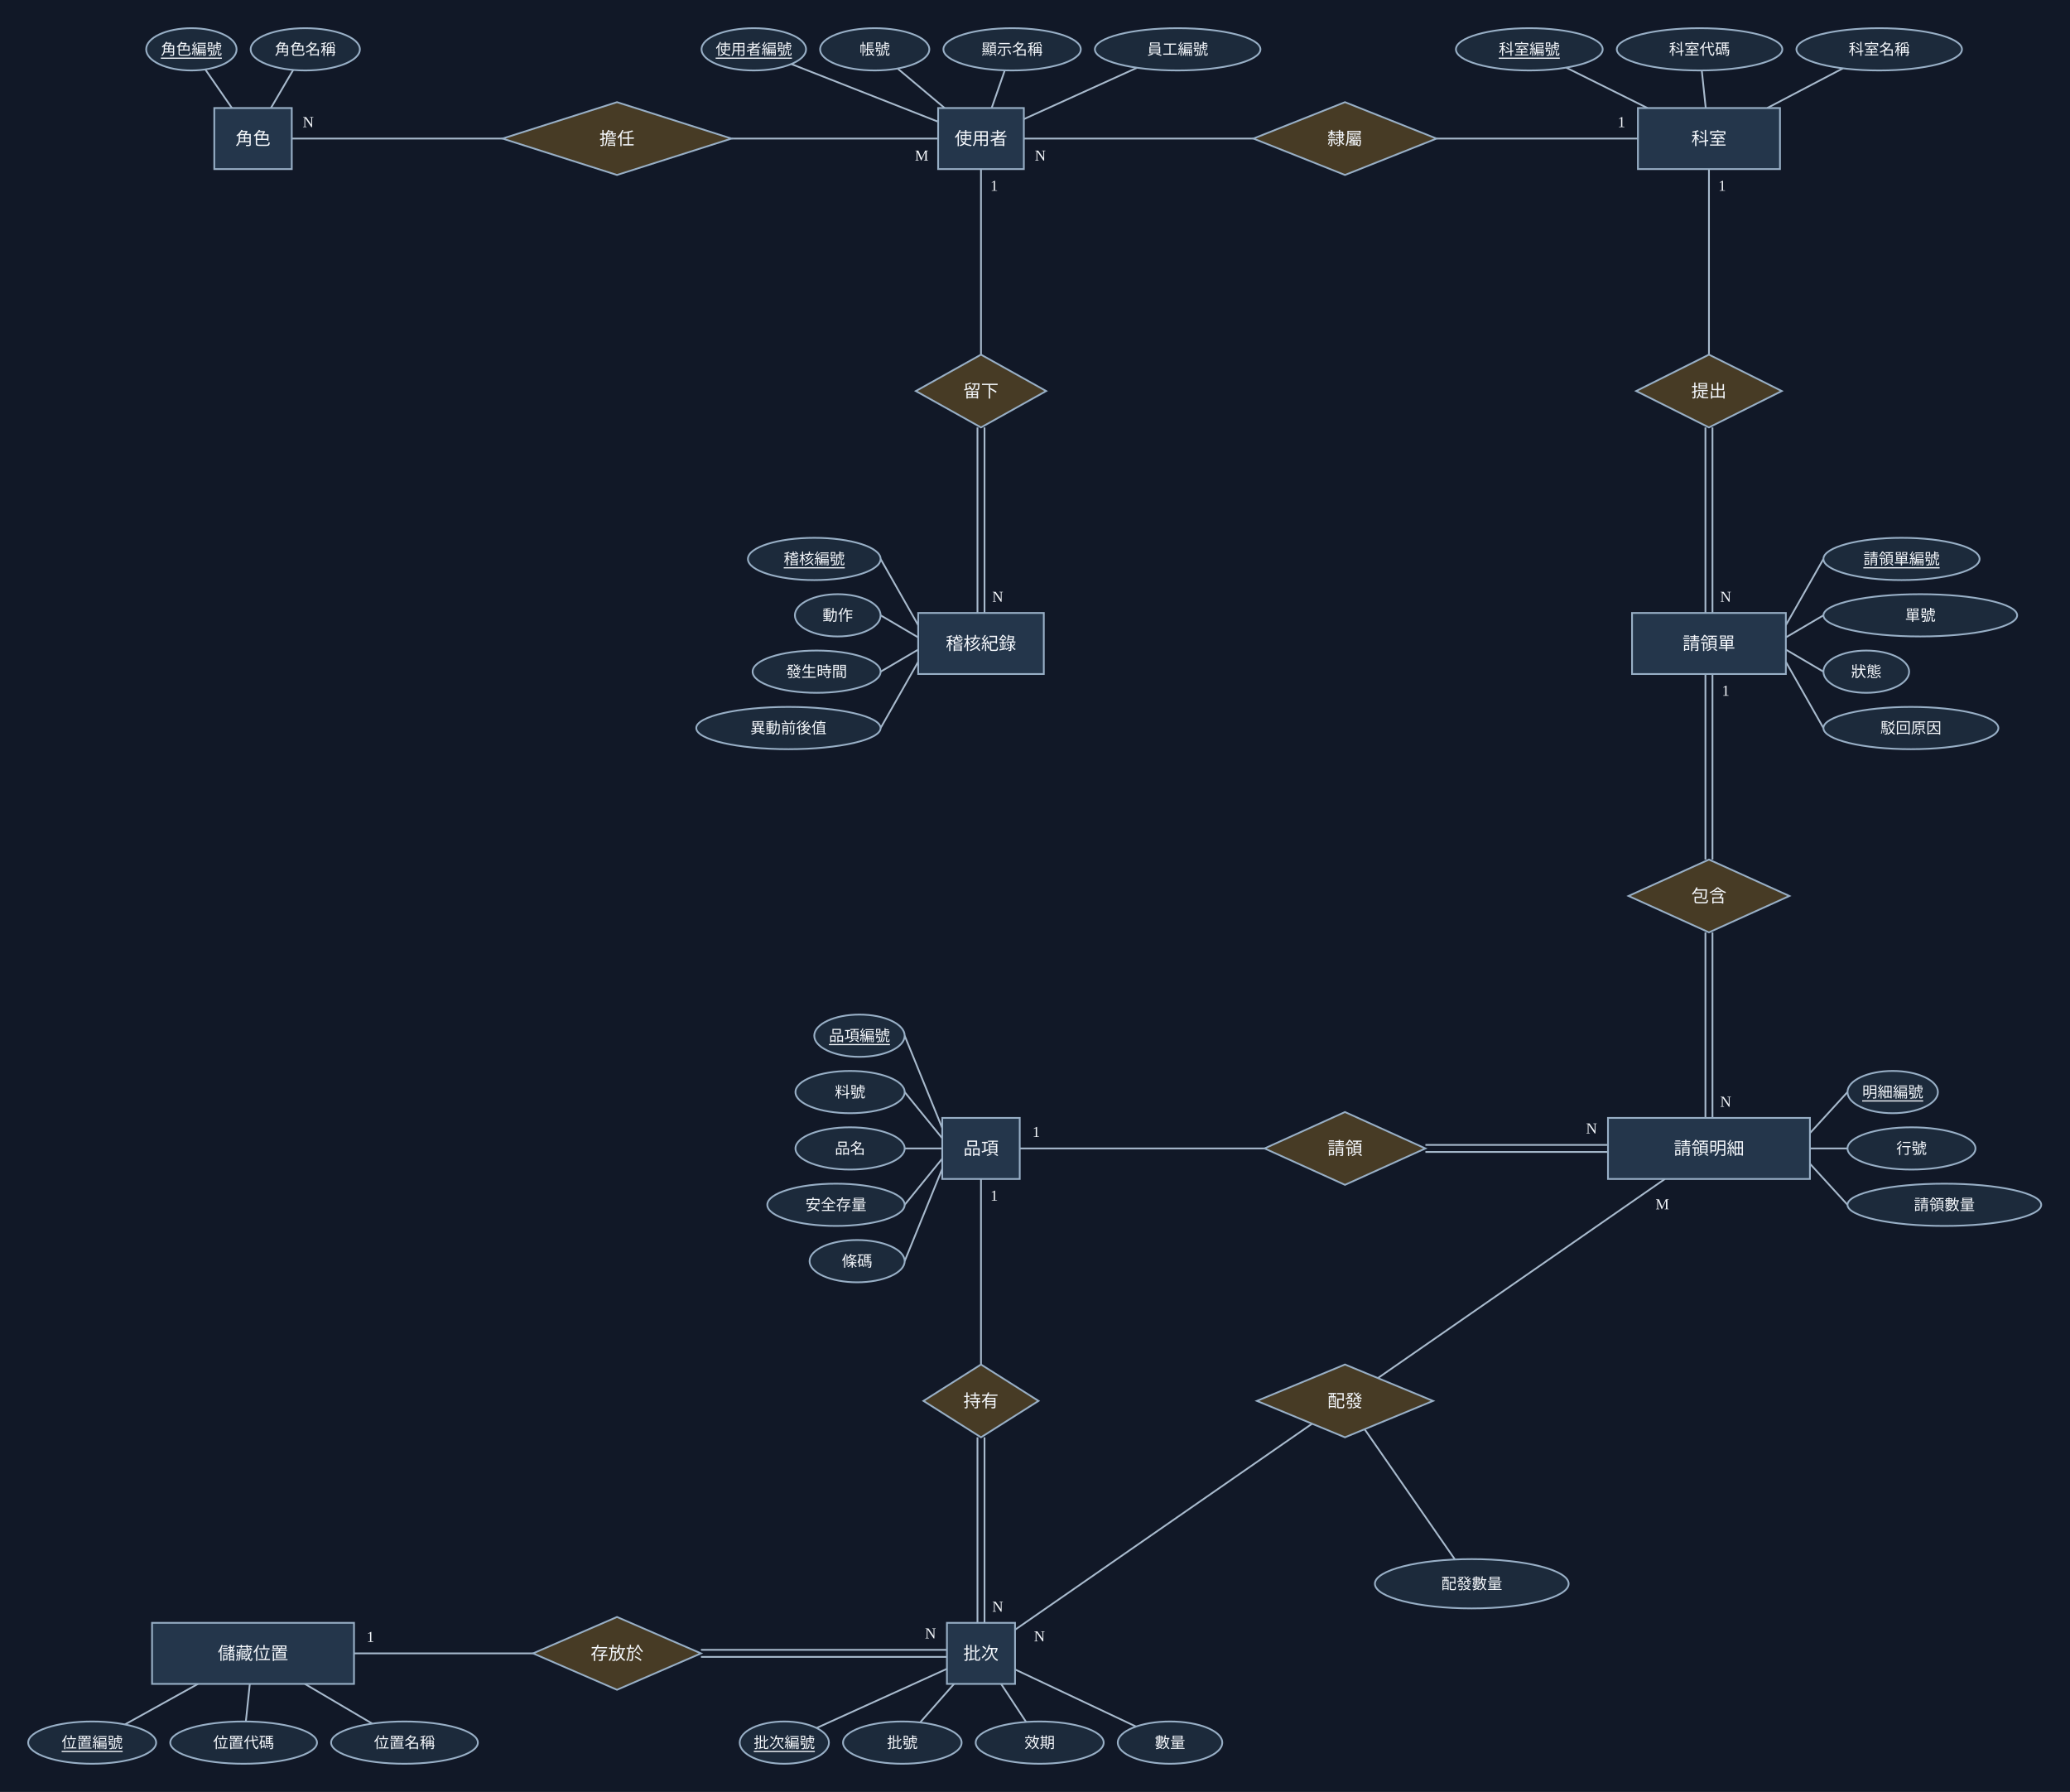
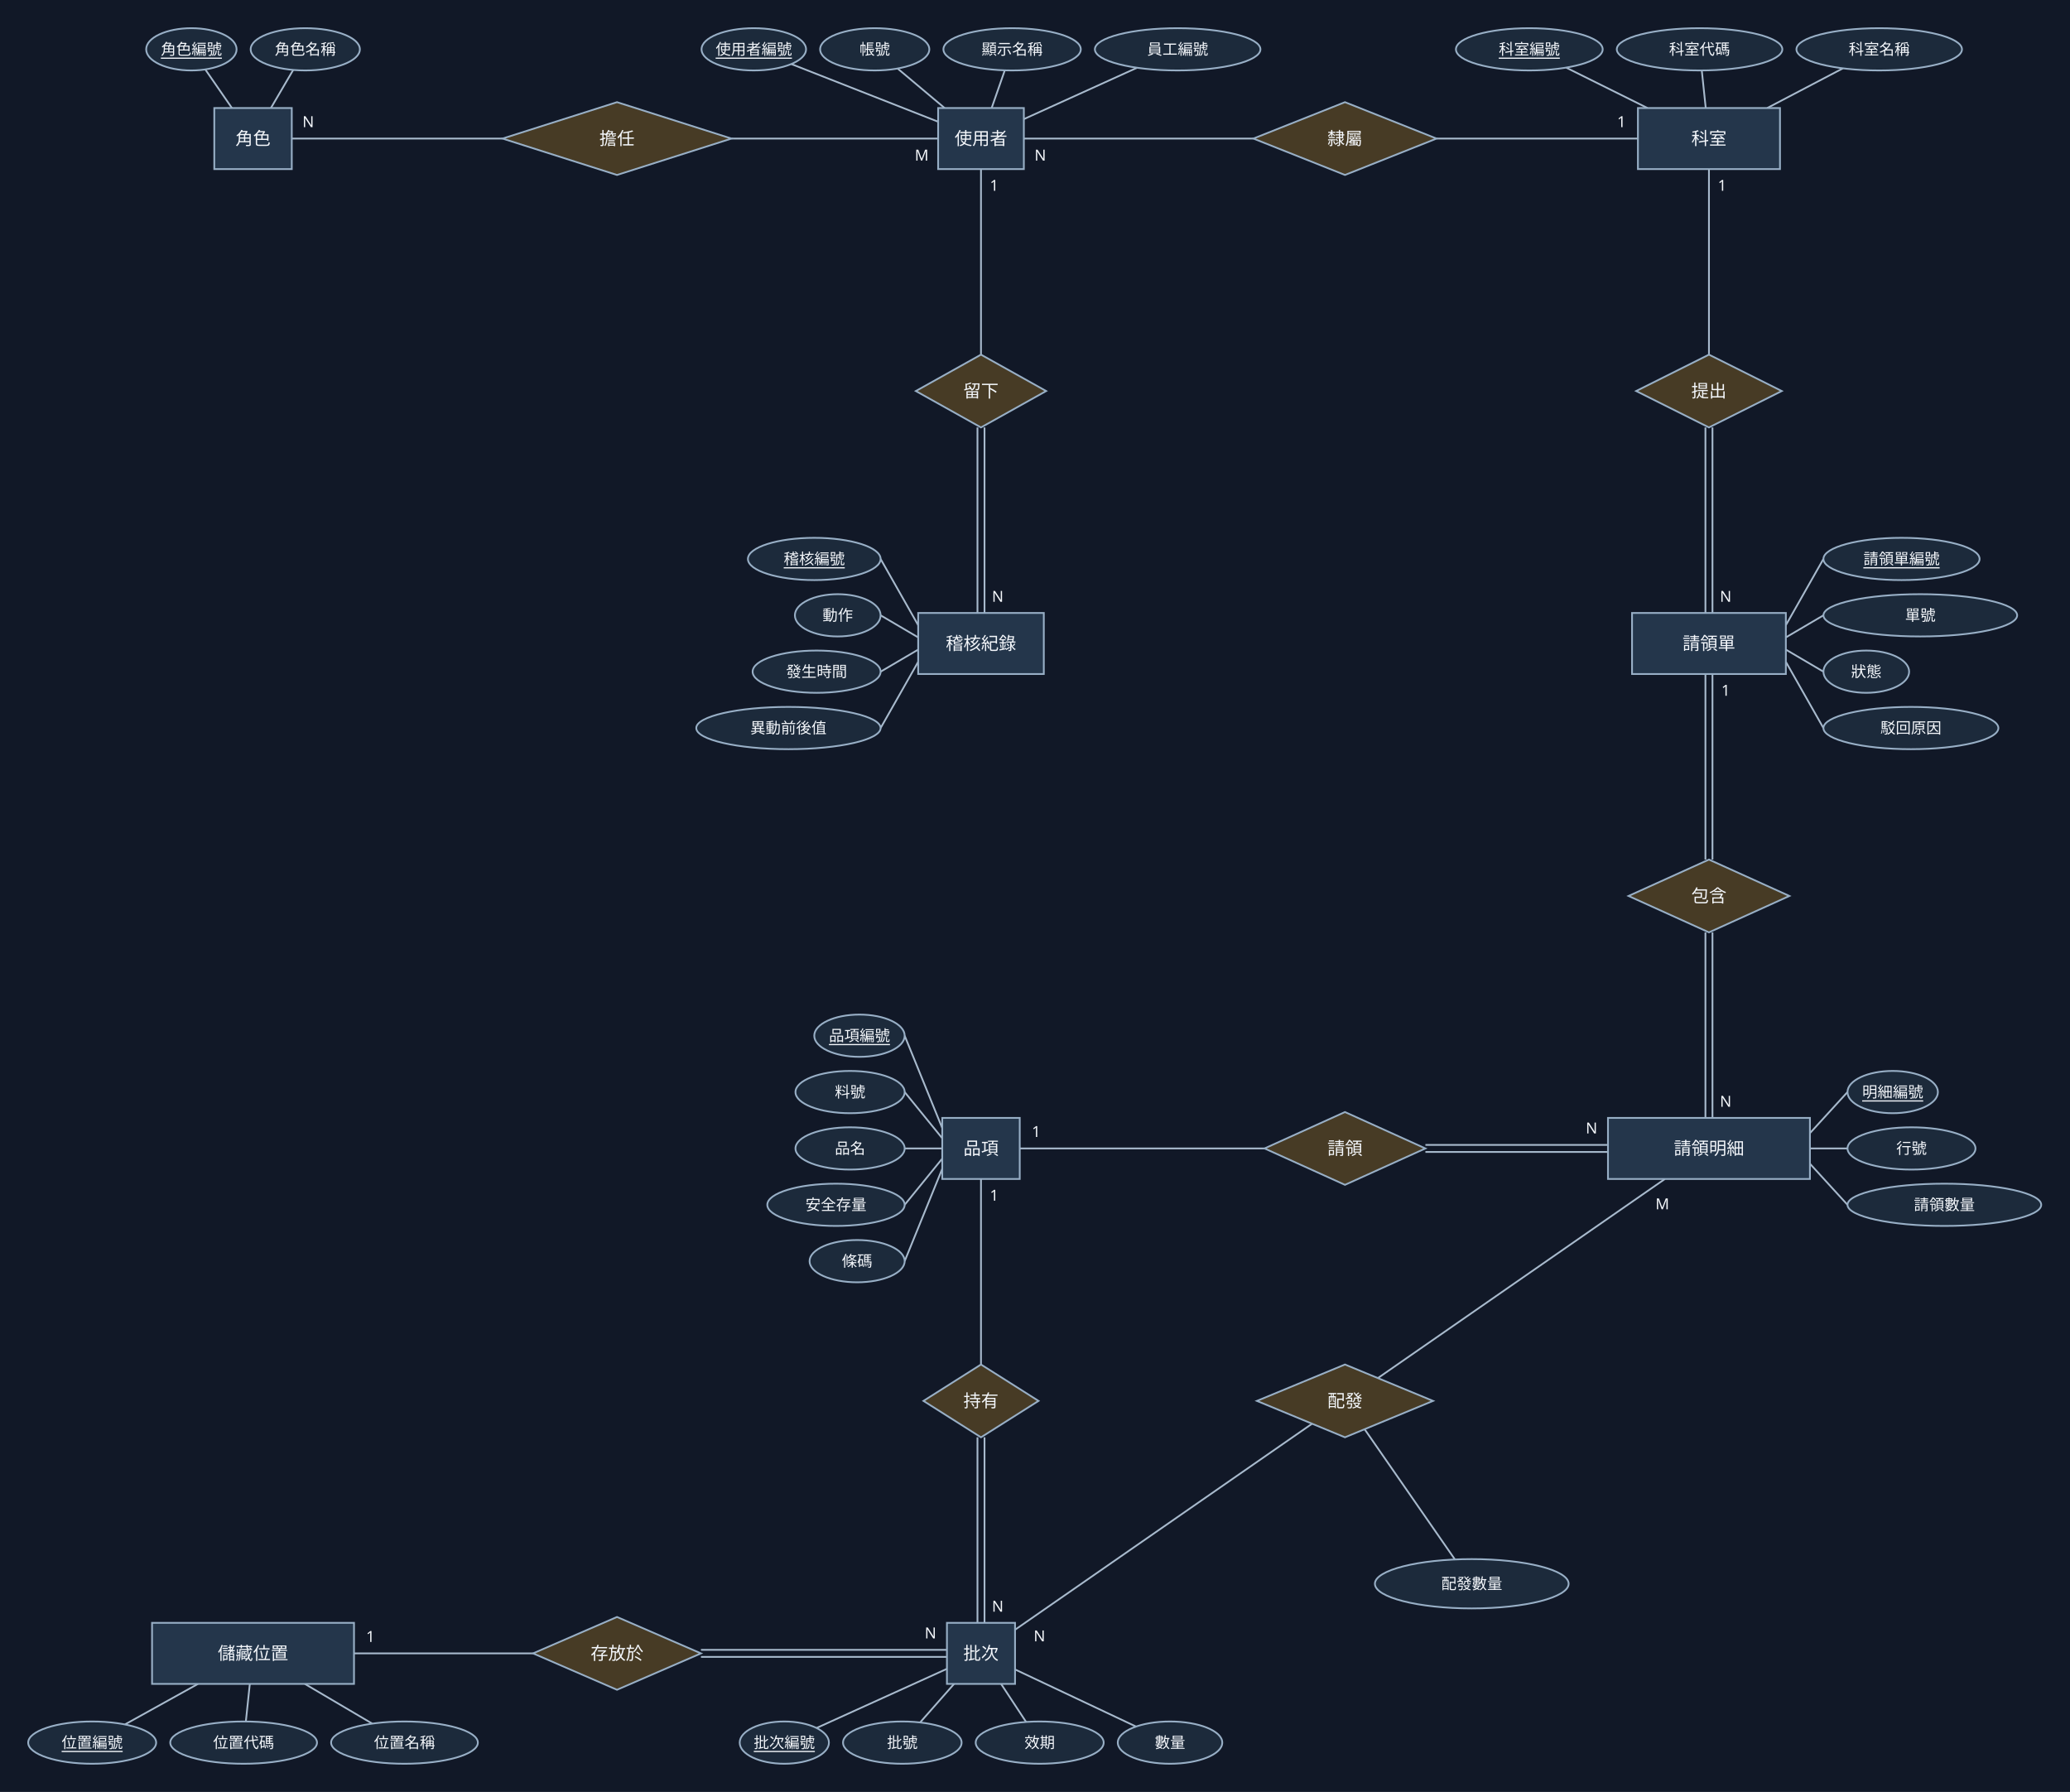
- <svg xmlns="http://www.w3.org/2000/svg" width="1763" height="1526" viewBox="0 0 1763 1526" role="img" aria-labelledby="title description">
+ <svg xmlns="http://www.w3.org/2000/svg" width="1763" height="1526" viewBox="0 0 1763 1526" role="img" aria-labelledby="title description" font-family="&quot;Microsoft JhengHei&quot;, &quot;Noto Sans TC&quot;, &quot;PingFang TC&quot;, sans-serif">
  <rect x="0" y="0" width="1763" height="1526" fill="#111827" />
  <line data-attribute-line="entity:DEPARTMENT:attribute:DEPARTMENT:DEPARTMENT_ID" x1="1403.158" y1="92" x2="1333.849" y2="57.572" stroke="#a8bacd" stroke-width="1.5" />
  <line data-attribute-line="entity:DEPARTMENT:attribute:DEPARTMENT:DEPARTMENT_CODE" x1="1452.763" y1="92" x2="1449.394" y2="59.994" stroke="#a8bacd" stroke-width="1.5" />
  <line data-attribute-line="entity:DEPARTMENT:attribute:DEPARTMENT:DEPARTMENT_NAME" x1="1505.105" y1="92" x2="1569.626" y2="58.182" stroke="#a8bacd" stroke-width="1.5" />
  <line data-attribute-line="entity:REQUISITION:attribute:REQUISITION:REQUISITION_ID" x1="1521" y1="532.4" x2="1553" y2="476" stroke="#a8bacd" stroke-width="1.5" />
  <line data-attribute-line="entity:REQUISITION:attribute:REQUISITION:REQUISITION_NO" x1="1521" y1="542.8" x2="1553" y2="524" stroke="#a8bacd" stroke-width="1.5" />
  <line data-attribute-line="entity:REQUISITION:attribute:REQUISITION:STATUS" x1="1521" y1="553.2" x2="1553" y2="572" stroke="#a8bacd" stroke-width="1.5" />
  <line data-attribute-line="entity:REQUISITION:attribute:REQUISITION:REJECTION_REASON" x1="1521" y1="563.6" x2="1553" y2="620" stroke="#a8bacd" stroke-width="1.5" />
  <line data-attribute-line="entity:ITEM:attribute:ITEM:ITEM_ID" x1="802.5" y1="960.667" x2="770.5" y2="882" stroke="#a8bacd" stroke-width="1.5" />
  <line data-attribute-line="entity:ITEM:attribute:ITEM:ITEM_CODE" x1="802.5" y1="969.333" x2="770.5" y2="930" stroke="#a8bacd" stroke-width="1.5" />
  <line data-attribute-line="entity:ITEM:attribute:ITEM:ITEM_NAME" x1="802.5" y1="978" x2="770.5" y2="978" stroke="#a8bacd" stroke-width="1.5" />
  <line data-attribute-line="entity:ITEM:attribute:ITEM:SAFETY_STOCK" x1="802.5" y1="986.667" x2="770.5" y2="1026" stroke="#a8bacd" stroke-width="1.5" />
  <line data-attribute-line="entity:ITEM:attribute:ITEM:BARCODE" x1="802.5" y1="995.333" x2="770.5" y2="1074" stroke="#a8bacd" stroke-width="1.5" />
  <line data-attribute-line="entity:REQUISITION_LINE:attribute:REQUISITION_LINE:REQUISITION_LINE_ID" x1="1541.5" y1="965" x2="1573.5" y2="930" stroke="#a8bacd" stroke-width="1.5" />
  <line data-attribute-line="entity:REQUISITION_LINE:attribute:REQUISITION_LINE:LINE_NO" x1="1541.5" y1="978" x2="1573.5" y2="978" stroke="#a8bacd" stroke-width="1.5" />
  <line data-attribute-line="entity:REQUISITION_LINE:attribute:REQUISITION_LINE:REQUESTED_QUANTITY" x1="1541.5" y1="991" x2="1573.5" y2="1026" stroke="#a8bacd" stroke-width="1.5" />
  <line data-attribute-line="entity:STOCK_LOT:attribute:STOCK_LOT:STOCK_LOT_ID" x1="806.5" y1="1421.158" x2="695.442" y2="1471.549" stroke="#a8bacd" stroke-width="1.5" />
  <line data-attribute-line="entity:STOCK_LOT:attribute:STOCK_LOT:LOT_NUMBER" x1="812.579" y1="1434" x2="783.639" y2="1466.828" stroke="#a8bacd" stroke-width="1.5" />
  <line data-attribute-line="entity:STOCK_LOT:attribute:STOCK_LOT:EXPIRY_DATE" x1="852.605" y1="1434" x2="873.928" y2="1466.41" stroke="#a8bacd" stroke-width="1.5" />
  <line data-attribute-line="entity:STOCK_LOT:attribute:STOCK_LOT:LOT_QUANTITY" x1="864.5" y1="1421.689" x2="967.545" y2="1470.332" stroke="#a8bacd" stroke-width="1.5" />
  <line data-attribute-line="entity:STORAGE_LOCATION:attribute:STORAGE_LOCATION:LOCATION_ID" x1="168.632" y1="1434" x2="106.38" y2="1468.534" stroke="#a8bacd" stroke-width="1.5" />
  <line data-attribute-line="entity:STORAGE_LOCATION:attribute:STORAGE_LOCATION:LOCATION_CODE" x1="212.763" y1="1434" x2="209.394" y2="1466.008" stroke="#a8bacd" stroke-width="1.5" />
  <line data-attribute-line="entity:STORAGE_LOCATION:attribute:STORAGE_LOCATION:LOCATION_NAME" x1="259.632" y1="1434" x2="317.051" y2="1467.829" stroke="#a8bacd" stroke-width="1.5" />
  <line data-attribute-line="entity:USER:attribute:USER:USER_ID" x1="799" y1="103.664" x2="673.926" y2="54.539" stroke="#a8bacd" stroke-width="1.5" />
  <line data-attribute-line="entity:USER:attribute:USER:USER_NAME" x1="804.539" y1="92" x2="764.466" y2="58.347" stroke="#a8bacd" stroke-width="1.5" />
  <line data-attribute-line="entity:USER:attribute:USER:DISPLAY_NAME" x1="844.566" y1="92" x2="855.759" y2="59.897" stroke="#a8bacd" stroke-width="1.5" />
  <line data-attribute-line="entity:USER:attribute:USER:EMPLOYEE_NO" x1="872" y1="101.439" x2="968.427" y2="57.687" stroke="#a8bacd" stroke-width="1.5" />
  <line data-attribute-line="entity:ROLE:attribute:ROLE:ROLE_ID" x1="197.539" y1="92" x2="174.832" y2="59.129" stroke="#a8bacd" stroke-width="1.5" />
  <line data-attribute-line="entity:ROLE:attribute:ROLE:ROLE_NAME" x1="230.724" y1="92" x2="249.721" y2="59.555" stroke="#a8bacd" stroke-width="1.5" />
  <line data-attribute-line="entity:AUDIT_LOG:attribute:AUDIT_LOG:AUDIT_LOG_ID" x1="782" y1="532.4" x2="750" y2="476" stroke="#a8bacd" stroke-width="1.5" />
  <line data-attribute-line="entity:AUDIT_LOG:attribute:AUDIT_LOG:ACTION" x1="782" y1="542.8" x2="750" y2="524" stroke="#a8bacd" stroke-width="1.5" />
  <line data-attribute-line="entity:AUDIT_LOG:attribute:AUDIT_LOG:OCCURRED_AT" x1="782" y1="553.2" x2="750" y2="572" stroke="#a8bacd" stroke-width="1.5" />
  <line data-attribute-line="entity:AUDIT_LOG:attribute:AUDIT_LOG:VALUES" x1="782" y1="563.6" x2="750" y2="620" stroke="#a8bacd" stroke-width="1.5" />
  <line data-attribute-line="relationship:ALLOCATES:attribute:ALLOCATES:ALLOCATED_QUANTITY" x1="1162.21" y1="1217.093" x2="1239.153" y2="1328.035" stroke="#a8bacd" stroke-width="1.5" />
  <line data-connection="SUBMITS:DEPARTMENT" x1="1455.5" y1="144" x2="1455.5" y2="302" stroke="#a8bacd" stroke-width="1.5" />
  <line data-connection="SUBMITS:REQUISITION" x1="1452.5" y1="522" x2="1452.5" y2="364" stroke="#a8bacd" stroke-width="1.5" />
  <line data-connection="SUBMITS:REQUISITION" x1="1458.5" y1="522" x2="1458.5" y2="364" stroke="#a8bacd" stroke-width="1.5" />
  <line data-connection="CONTAINS:REQUISITION" x1="1458.5" y1="574" x2="1458.5" y2="732" stroke="#a8bacd" stroke-width="1.5" />
  <line data-connection="CONTAINS:REQUISITION" x1="1452.5" y1="574" x2="1452.5" y2="732" stroke="#a8bacd" stroke-width="1.5" />
  <line data-connection="CONTAINS:REQUISITION_LINE" x1="1452.5" y1="952" x2="1452.5" y2="794" stroke="#a8bacd" stroke-width="1.5" />
  <line data-connection="CONTAINS:REQUISITION_LINE" x1="1458.5" y1="952" x2="1458.5" y2="794" stroke="#a8bacd" stroke-width="1.5" />
  <line data-connection="REQUESTS:REQUISITION_LINE" x1="1369.5" y1="981" x2="1214" y2="981" stroke="#a8bacd" stroke-width="1.5" />
  <line data-connection="REQUESTS:REQUISITION_LINE" x1="1369.5" y1="975" x2="1214" y2="975" stroke="#a8bacd" stroke-width="1.5" />
  <line data-connection="REQUESTS:ITEM" x1="868.5" y1="978" x2="1077" y2="978" stroke="#a8bacd" stroke-width="1.5" />
  <line data-connection="HOLDS:ITEM" x1="835.5" y1="1004" x2="835.5" y2="1162" stroke="#a8bacd" stroke-width="1.5" />
  <line data-connection="HOLDS:STOCK_LOT" x1="832.5" y1="1382" x2="832.5" y2="1224" stroke="#a8bacd" stroke-width="1.5" />
  <line data-connection="HOLDS:STOCK_LOT" x1="838.5" y1="1382" x2="838.5" y2="1224" stroke="#a8bacd" stroke-width="1.5" />
  <line data-connection="ALLOCATES:REQUISITION_LINE" x1="1418.01" y1="1004" x2="1173.51" y2="1173.58" stroke="#a8bacd" stroke-width="1.5" />
  <line data-connection="ALLOCATES:STOCK_LOT" x1="864.5" y1="1387.89" x2="1117.49" y2="1212.42" stroke="#a8bacd" stroke-width="1.5" />
  <line data-connection="STORED_AT:STOCK_LOT" x1="806.5" y1="1411" x2="597" y2="1411" stroke="#a8bacd" stroke-width="1.5" />
  <line data-connection="STORED_AT:STOCK_LOT" x1="806.5" y1="1405" x2="597" y2="1405" stroke="#a8bacd" stroke-width="1.5" />
  <line data-connection="STORED_AT:STORAGE_LOCATION" x1="301.5" y1="1408" x2="454" y2="1408" stroke="#a8bacd" stroke-width="1.5" />
  <line data-connection="BELONGS:DEPARTMENT" x1="1395" y1="118" x2="1223.5" y2="118" stroke="#a8bacd" stroke-width="1.5" />
  <line data-connection="BELONGS:USER" x1="872" y1="118" x2="1067.5" y2="118" stroke="#a8bacd" stroke-width="1.5" />
  <line data-connection="ASSIGNS:USER" x1="799" y1="118" x2="623" y2="118" stroke="#a8bacd" stroke-width="1.5" />
  <line data-connection="ASSIGNS:ROLE" x1="248.5" y1="118" x2="428" y2="118" stroke="#a8bacd" stroke-width="1.5" />
  <line data-connection="LEAVES:USER" x1="835.5" y1="144" x2="835.5" y2="302" stroke="#a8bacd" stroke-width="1.5" />
  <line data-connection="LEAVES:AUDIT_LOG" x1="832.5" y1="522" x2="832.5" y2="364" stroke="#a8bacd" stroke-width="1.5" />
  <line data-connection="LEAVES:AUDIT_LOG" x1="838.5" y1="522" x2="838.5" y2="364" stroke="#a8bacd" stroke-width="1.5" />
  <rect data-cardinality-label="label:SUBMITS:DEPARTMENT" x="1460.25" y="148.5" width="13" height="19" fill="#111827" />
  <text x="1466.75" y="162.5" text-anchor="middle" font-size="13" fill="#f4f7fb">1</text>
  <rect data-cardinality-label="label:SUBMITS:REQUISITION" x="1463.25" y="498.5" width="13" height="19" fill="#111827" />
  <text x="1469.75" y="512.5" text-anchor="middle" font-size="13" fill="#f4f7fb">N</text>
  <rect data-cardinality-label="label:CONTAINS:REQUISITION" x="1463.25" y="578.5" width="13" height="19" fill="#111827" />
  <text x="1469.75" y="592.5" text-anchor="middle" font-size="13" fill="#f4f7fb">1</text>
  <rect data-cardinality-label="label:CONTAINS:REQUISITION_LINE" x="1463.25" y="928.5" width="13" height="19" fill="#111827" />
  <text x="1469.75" y="942.5" text-anchor="middle" font-size="13" fill="#f4f7fb">N</text>
  <rect data-cardinality-label="label:REQUESTS:REQUISITION_LINE" x="1349" y="951.25" width="13" height="19" fill="#111827" />
  <text x="1355.5" y="965.25" text-anchor="middle" font-size="13" fill="#f4f7fb">N</text>
  <rect data-cardinality-label="label:REQUESTS:ITEM" x="876" y="954.25" width="13" height="19" fill="#111827" />
  <text x="882.5" y="968.25" text-anchor="middle" font-size="13" fill="#f4f7fb">1</text>
  <rect data-cardinality-label="label:HOLDS:ITEM" x="840.25" y="1008.5" width="13" height="19" fill="#111827" />
  <text x="846.75" y="1022.5" text-anchor="middle" font-size="13" fill="#f4f7fb">1</text>
  <rect data-cardinality-label="label:HOLDS:STOCK_LOT" x="843.25" y="1358.5" width="13" height="19" fill="#111827" />
  <text x="849.75" y="1372.5" text-anchor="middle" font-size="13" fill="#f4f7fb">N</text>
  <rect data-cardinality-label="label:ALLOCATES:REQUISITION_LINE" x="1409.275" y="1015.84" width="13" height="19" fill="#111827" />
  <text x="1415.775" y="1029.84" text-anchor="middle" font-size="13" fill="#f4f7fb">M</text>
  <rect data-cardinality-label="label:ALLOCATES:STOCK_LOT" x="878.771" y="1383.77" width="13" height="19" fill="#111827" />
  <text x="885.271" y="1397.77" text-anchor="middle" font-size="13" fill="#f4f7fb">N</text>
  <rect data-cardinality-label="label:STORED_AT:STOCK_LOT" x="786" y="1381.25" width="13" height="19" fill="#111827" />
  <text x="792.5" y="1395.25" text-anchor="middle" font-size="13" fill="#f4f7fb">N</text>
  <rect data-cardinality-label="label:STORED_AT:STORAGE_LOCATION" x="309" y="1384.25" width="13" height="19" fill="#111827" />
  <text x="315.5" y="1398.25" text-anchor="middle" font-size="13" fill="#f4f7fb">1</text>
  <rect data-cardinality-label="label:BELONGS:DEPARTMENT" x="1374.5" y="94.25" width="13" height="19" fill="#111827" />
  <text x="1381" y="108.25" text-anchor="middle" font-size="13" fill="#f4f7fb">1</text>
  <rect data-cardinality-label="label:BELONGS:USER" x="879.5" y="122.75" width="13" height="19" fill="#111827" />
  <text x="886" y="136.75" text-anchor="middle" font-size="13" fill="#f4f7fb">N</text>
  <rect data-cardinality-label="label:ASSIGNS:USER" x="778.5" y="122.75" width="13" height="19" fill="#111827" />
  <text x="785" y="136.75" text-anchor="middle" font-size="13" fill="#f4f7fb">M</text>
  <rect data-cardinality-label="label:ASSIGNS:ROLE" x="256" y="94.25" width="13" height="19" fill="#111827" />
  <text x="262.5" y="108.25" text-anchor="middle" font-size="13" fill="#f4f7fb">N</text>
  <rect data-cardinality-label="label:LEAVES:USER" x="840.25" y="148.5" width="13" height="19" fill="#111827" />
  <text x="846.75" y="162.5" text-anchor="middle" font-size="13" fill="#f4f7fb">1</text>
  <rect data-cardinality-label="label:LEAVES:AUDIT_LOG" x="843.25" y="498.5" width="13" height="19" fill="#111827" />
  <text x="849.75" y="512.5" text-anchor="middle" font-size="13" fill="#f4f7fb">N</text>
  <rect data-element="entity:DEPARTMENT" x="1395" y="92" width="121" height="52" fill="#24364b" stroke="#98afc6" stroke-width="1.5" />
  <text x="1455.5" y="123.25" text-anchor="middle" font-size="15" fill="#f4f7fb">科室</text>
  <ellipse data-element="attribute:DEPARTMENT:DEPARTMENT_ID" cx="1302.5" cy="42" rx="62.5" ry="18" fill="#1c2a3b" stroke="#98afc6" stroke-width="1.5" />
  <text x="1302.5" y="46.55" text-anchor="middle" font-size="13" fill="#f4f7fb">科室編號</text>
  <line data-primary-key="attribute:DEPARTMENT:DEPARTMENT_ID" x1="1276.5" y1="49.55" x2="1328.5" y2="49.55" stroke="#f4f7fb" stroke-width="1" />
  <ellipse data-element="attribute:DEPARTMENT:DEPARTMENT_CODE" cx="1447.5" cy="42" rx="70.5" ry="18" fill="#1c2a3b" stroke="#98afc6" stroke-width="1.5" />
  <text x="1447.5" y="46.55" text-anchor="middle" font-size="13" fill="#f4f7fb">科室代碼</text>
  <ellipse data-element="attribute:DEPARTMENT:DEPARTMENT_NAME" cx="1600.5" cy="42" rx="70.5" ry="18" fill="#1c2a3b" stroke="#98afc6" stroke-width="1.5" />
  <text x="1600.5" y="46.55" text-anchor="middle" font-size="13" fill="#f4f7fb">科室名稱</text>
  <rect data-element="entity:REQUISITION" x="1390" y="522" width="131" height="52" fill="#24364b" stroke="#98afc6" stroke-width="1.5" />
  <text x="1455.5" y="553.25" text-anchor="middle" font-size="15" fill="#f4f7fb">請領單</text>
  <ellipse data-element="attribute:REQUISITION:REQUISITION_ID" cx="1619.5" cy="476" rx="66.5" ry="18" fill="#1c2a3b" stroke="#98afc6" stroke-width="1.5" />
  <text x="1619.5" y="480.55" text-anchor="middle" font-size="13" fill="#f4f7fb">請領單編號</text>
  <line data-primary-key="attribute:REQUISITION:REQUISITION_ID" x1="1587" y1="483.55" x2="1652" y2="483.55" stroke="#f4f7fb" stroke-width="1" />
  <ellipse data-element="attribute:REQUISITION:REQUISITION_NO" cx="1635.5" cy="524" rx="82.5" ry="18" fill="#1c2a3b" stroke="#98afc6" stroke-width="1.5" />
  <text x="1635.5" y="528.55" text-anchor="middle" font-size="13" fill="#f4f7fb">單號</text>
  <ellipse data-element="attribute:REQUISITION:STATUS" cx="1589.5" cy="572" rx="36.5" ry="18" fill="#1c2a3b" stroke="#98afc6" stroke-width="1.5" />
  <text x="1589.5" y="576.55" text-anchor="middle" font-size="13" fill="#f4f7fb">狀態</text>
  <ellipse data-element="attribute:REQUISITION:REJECTION_REASON" cx="1627.5" cy="620" rx="74.5" ry="18" fill="#1c2a3b" stroke="#98afc6" stroke-width="1.5" />
  <text x="1627.5" y="624.55" text-anchor="middle" font-size="13" fill="#f4f7fb">駁回原因</text>
  <rect data-element="entity:ITEM" x="802.5" y="952" width="66" height="52" fill="#24364b" stroke="#98afc6" stroke-width="1.5" />
  <text x="835.5" y="983.25" text-anchor="middle" font-size="15" fill="#f4f7fb">品項</text>
  <ellipse data-element="attribute:ITEM:ITEM_ID" cx="732" cy="882" rx="38.5" ry="18" fill="#1c2a3b" stroke="#98afc6" stroke-width="1.5" />
  <text x="732" y="886.55" text-anchor="middle" font-size="13" fill="#f4f7fb">品項編號</text>
  <line data-primary-key="attribute:ITEM:ITEM_ID" x1="706" y1="889.55" x2="758" y2="889.55" stroke="#f4f7fb" stroke-width="1" />
  <ellipse data-element="attribute:ITEM:ITEM_CODE" cx="724" cy="930" rx="46.5" ry="18" fill="#1c2a3b" stroke="#98afc6" stroke-width="1.5" />
  <text x="724" y="934.55" text-anchor="middle" font-size="13" fill="#f4f7fb">料號</text>
  <ellipse data-element="attribute:ITEM:ITEM_NAME" cx="724" cy="978" rx="46.5" ry="18" fill="#1c2a3b" stroke="#98afc6" stroke-width="1.5" />
  <text x="724" y="982.55" text-anchor="middle" font-size="13" fill="#f4f7fb">品名</text>
  <ellipse data-element="attribute:ITEM:SAFETY_STOCK" cx="712" cy="1026" rx="58.5" ry="18" fill="#1c2a3b" stroke="#98afc6" stroke-width="1.5" />
  <text x="712" y="1030.55" text-anchor="middle" font-size="13" fill="#f4f7fb">安全存量</text>
  <ellipse data-element="attribute:ITEM:BARCODE" cx="730" cy="1074" rx="40.5" ry="18" fill="#1c2a3b" stroke="#98afc6" stroke-width="1.5" />
  <text x="730" y="1078.55" text-anchor="middle" font-size="13" fill="#f4f7fb">條碼</text>
  <rect data-element="entity:REQUISITION_LINE" x="1369.5" y="952" width="172" height="52" fill="#24364b" stroke="#98afc6" stroke-width="1.5" />
  <text x="1455.5" y="983.25" text-anchor="middle" font-size="15" fill="#f4f7fb">請領明細</text>
  <ellipse data-element="attribute:REQUISITION_LINE:REQUISITION_LINE_ID" cx="1612" cy="930" rx="38.5" ry="18" fill="#1c2a3b" stroke="#98afc6" stroke-width="1.5" />
  <text x="1612" y="934.55" text-anchor="middle" font-size="13" fill="#f4f7fb">明細編號</text>
  <line data-primary-key="attribute:REQUISITION_LINE:REQUISITION_LINE_ID" x1="1586" y1="937.55" x2="1638" y2="937.55" stroke="#f4f7fb" stroke-width="1" />
  <ellipse data-element="attribute:REQUISITION_LINE:LINE_NO" cx="1628" cy="978" rx="54.5" ry="18" fill="#1c2a3b" stroke="#98afc6" stroke-width="1.5" />
  <text x="1628" y="982.55" text-anchor="middle" font-size="13" fill="#f4f7fb">行號</text>
  <ellipse data-element="attribute:REQUISITION_LINE:REQUESTED_QUANTITY" cx="1656" cy="1026" rx="82.5" ry="18" fill="#1c2a3b" stroke="#98afc6" stroke-width="1.5" />
  <text x="1656" y="1030.55" text-anchor="middle" font-size="13" fill="#f4f7fb">請領數量</text>
  <rect data-element="entity:STOCK_LOT" x="806.5" y="1382" width="58" height="52" fill="#24364b" stroke="#98afc6" stroke-width="1.5" />
  <text x="835.5" y="1413.25" text-anchor="middle" font-size="15" fill="#f4f7fb">批次</text>
  <ellipse data-element="attribute:STOCK_LOT:STOCK_LOT_ID" cx="668" cy="1484" rx="38" ry="18" fill="#1c2a3b" stroke="#98afc6" stroke-width="1.5" />
  <text x="668" y="1488.55" text-anchor="middle" font-size="13" fill="#f4f7fb">批次編號</text>
  <line data-primary-key="attribute:STOCK_LOT:STOCK_LOT_ID" x1="642" y1="1491.55" x2="694" y2="1491.55" stroke="#f4f7fb" stroke-width="1" />
  <ellipse data-element="attribute:STOCK_LOT:LOT_NUMBER" cx="768.5" cy="1484" rx="50.5" ry="18" fill="#1c2a3b" stroke="#98afc6" stroke-width="1.5" />
  <text x="768.5" y="1488.55" text-anchor="middle" font-size="13" fill="#f4f7fb">批號</text>
  <ellipse data-element="attribute:STOCK_LOT:EXPIRY_DATE" cx="885.5" cy="1484" rx="54.5" ry="18" fill="#1c2a3b" stroke="#98afc6" stroke-width="1.5" />
  <text x="885.5" y="1488.55" text-anchor="middle" font-size="13" fill="#f4f7fb">效期</text>
  <ellipse data-element="attribute:STOCK_LOT:LOT_QUANTITY" cx="996.5" cy="1484" rx="44.5" ry="18" fill="#1c2a3b" stroke="#98afc6" stroke-width="1.5" />
  <text x="996.5" y="1488.55" text-anchor="middle" font-size="13" fill="#f4f7fb">數量</text>
  <rect data-element="entity:STORAGE_LOCATION" x="129.5" y="1382" width="172" height="52" fill="#24364b" stroke="#98afc6" stroke-width="1.5" />
  <text x="215.5" y="1413.25" text-anchor="middle" font-size="15" fill="#f4f7fb">儲藏位置</text>
  <ellipse data-element="attribute:STORAGE_LOCATION:LOCATION_ID" cx="78.5" cy="1484" rx="54.5" ry="18" fill="#1c2a3b" stroke="#98afc6" stroke-width="1.5" />
  <text x="78.5" y="1488.55" text-anchor="middle" font-size="13" fill="#f4f7fb">位置編號</text>
  <line data-primary-key="attribute:STORAGE_LOCATION:LOCATION_ID" x1="52.5" y1="1491.55" x2="104.5" y2="1491.55" stroke="#f4f7fb" stroke-width="1" />
  <ellipse data-element="attribute:STORAGE_LOCATION:LOCATION_CODE" cx="207.5" cy="1484" rx="62.5" ry="18" fill="#1c2a3b" stroke="#98afc6" stroke-width="1.5" />
  <text x="207.5" y="1488.55" text-anchor="middle" font-size="13" fill="#f4f7fb">位置代碼</text>
  <ellipse data-element="attribute:STORAGE_LOCATION:LOCATION_NAME" cx="344.5" cy="1484" rx="62.5" ry="18" fill="#1c2a3b" stroke="#98afc6" stroke-width="1.5" />
  <text x="344.5" y="1488.55" text-anchor="middle" font-size="13" fill="#f4f7fb">位置名稱</text>
  <rect data-element="entity:USER" x="799" y="92" width="73" height="52" fill="#24364b" stroke="#98afc6" stroke-width="1.5" />
  <text x="835.5" y="123.25" text-anchor="middle" font-size="15" fill="#f4f7fb">使用者</text>
  <ellipse data-element="attribute:USER:USER_ID" cx="642" cy="42" rx="44.5" ry="18" fill="#1c2a3b" stroke="#98afc6" stroke-width="1.5" />
  <text x="642" y="46.55" text-anchor="middle" font-size="13" fill="#f4f7fb">使用者編號</text>
  <line data-primary-key="attribute:USER:USER_ID" x1="609.5" y1="49.55" x2="674.5" y2="49.55" stroke="#f4f7fb" stroke-width="1" />
  <ellipse data-element="attribute:USER:USER_NAME" cx="745" cy="42" rx="46.5" ry="18" fill="#1c2a3b" stroke="#98afc6" stroke-width="1.5" />
  <text x="745" y="46.55" text-anchor="middle" font-size="13" fill="#f4f7fb">帳號</text>
  <ellipse data-element="attribute:USER:DISPLAY_NAME" cx="862" cy="42" rx="58.5" ry="18" fill="#1c2a3b" stroke="#98afc6" stroke-width="1.5" />
  <text x="862" y="46.55" text-anchor="middle" font-size="13" fill="#f4f7fb">顯示名稱</text>
  <ellipse data-element="attribute:USER:EMPLOYEE_NO" cx="1003" cy="42" rx="70.5" ry="18" fill="#1c2a3b" stroke="#98afc6" stroke-width="1.5" />
  <text x="1003" y="46.55" text-anchor="middle" font-size="13" fill="#f4f7fb">員工編號</text>
  <rect data-element="entity:ROLE" x="182.5" y="92" width="66" height="52" fill="#24364b" stroke="#98afc6" stroke-width="1.5" />
  <text x="215.5" y="123.25" text-anchor="middle" font-size="15" fill="#f4f7fb">角色</text>
  <ellipse data-element="attribute:ROLE:ROLE_ID" cx="163" cy="42" rx="38.5" ry="18" fill="#1c2a3b" stroke="#98afc6" stroke-width="1.5" />
  <text x="163" y="46.55" text-anchor="middle" font-size="13" fill="#f4f7fb">角色編號</text>
  <line data-primary-key="attribute:ROLE:ROLE_ID" x1="137" y1="49.55" x2="189" y2="49.55" stroke="#f4f7fb" stroke-width="1" />
  <ellipse data-element="attribute:ROLE:ROLE_NAME" cx="260" cy="42" rx="46.5" ry="18" fill="#1c2a3b" stroke="#98afc6" stroke-width="1.5" />
  <text x="260" y="46.55" text-anchor="middle" font-size="13" fill="#f4f7fb">角色名稱</text>
  <rect data-element="entity:AUDIT_LOG" x="782" y="522" width="107" height="52" fill="#24364b" stroke="#98afc6" stroke-width="1.5" />
  <text x="835.5" y="553.25" text-anchor="middle" font-size="15" fill="#f4f7fb">稽核紀錄</text>
  <ellipse data-element="attribute:AUDIT_LOG:AUDIT_LOG_ID" cx="693.5" cy="476" rx="56.5" ry="18" fill="#1c2a3b" stroke="#98afc6" stroke-width="1.5" />
  <text x="693.5" y="480.55" text-anchor="middle" font-size="13" fill="#f4f7fb">稽核編號</text>
  <line data-primary-key="attribute:AUDIT_LOG:AUDIT_LOG_ID" x1="667.5" y1="483.55" x2="719.5" y2="483.55" stroke="#f4f7fb" stroke-width="1" />
  <ellipse data-element="attribute:AUDIT_LOG:ACTION" cx="713.5" cy="524" rx="36.5" ry="18" fill="#1c2a3b" stroke="#98afc6" stroke-width="1.5" />
  <text x="713.5" y="528.55" text-anchor="middle" font-size="13" fill="#f4f7fb">動作</text>
  <ellipse data-element="attribute:AUDIT_LOG:OCCURRED_AT" cx="695.5" cy="572" rx="54.5" ry="18" fill="#1c2a3b" stroke="#98afc6" stroke-width="1.5" />
  <text x="695.5" y="576.55" text-anchor="middle" font-size="13" fill="#f4f7fb">發生時間</text>
  <ellipse data-element="attribute:AUDIT_LOG:VALUES" cx="671.5" cy="620" rx="78.5" ry="18" fill="#1c2a3b" stroke="#98afc6" stroke-width="1.5" />
  <text x="671.5" y="624.55" text-anchor="middle" font-size="13" fill="#f4f7fb">異動前後值</text>
  <polygon data-element="relationship:SUBMITS" points="1455.5,302 1517.5,333 1455.5,364 1393.5,333" fill="#473b25" stroke="#98afc6" stroke-width="1.5" />
  <text x="1455.5" y="338.25" text-anchor="middle" font-size="15" fill="#f4f7fb">提出</text>
  <polygon data-element="relationship:CONTAINS" points="1455.5,732 1524,763 1455.5,794 1387,763" fill="#473b25" stroke="#98afc6" stroke-width="1.5" />
  <text x="1455.5" y="768.25" text-anchor="middle" font-size="15" fill="#f4f7fb">包含</text>
  <polygon data-element="relationship:REQUESTS" points="1145.5,947 1214,978 1145.5,1009 1077,978" fill="#473b25" stroke="#98afc6" stroke-width="1.5" />
  <text x="1145.5" y="983.25" text-anchor="middle" font-size="15" fill="#f4f7fb">請領</text>
  <polygon data-element="relationship:HOLDS" points="835.5,1162 884.5,1193 835.5,1224 786.5,1193" fill="#473b25" stroke="#98afc6" stroke-width="1.5" />
  <text x="835.5" y="1198.25" text-anchor="middle" font-size="15" fill="#f4f7fb">持有</text>
  <polygon data-element="relationship:ALLOCATES" points="1145.5,1162 1220.5,1193 1145.5,1224 1070.5,1193" fill="#473b25" stroke="#98afc6" stroke-width="1.5" />
  <text x="1145.5" y="1198.25" text-anchor="middle" font-size="15" fill="#f4f7fb">配發</text>
  <ellipse data-element="attribute:ALLOCATES:ALLOCATED_QUANTITY" cx="1253.496" cy="1348.715" rx="82.5" ry="21" fill="#1c2a3b" stroke="#98afc6" stroke-width="1.5" />
  <text x="1253.496" y="1353.265" text-anchor="middle" font-size="13" fill="#f4f7fb">配發數量</text>
  <polygon data-element="relationship:STORED_AT" points="525.5,1377 597,1408 525.5,1439 454,1408" fill="#473b25" stroke="#98afc6" stroke-width="1.5" />
  <text x="525.5" y="1413.25" text-anchor="middle" font-size="15" fill="#f4f7fb">存放於</text>
  <polygon data-element="relationship:BELONGS" points="1145.5,87 1223.5,118 1145.5,149 1067.5,118" fill="#473b25" stroke="#98afc6" stroke-width="1.5" />
  <text x="1145.5" y="123.25" text-anchor="middle" font-size="15" fill="#f4f7fb">隸屬</text>
  <polygon data-element="relationship:ASSIGNS" points="525.5,87 623,118 525.5,149 428,118" fill="#473b25" stroke="#98afc6" stroke-width="1.5" />
  <text x="525.5" y="123.25" text-anchor="middle" font-size="15" fill="#f4f7fb">擔任</text>
  <polygon data-element="relationship:LEAVES" points="835.5,302 891,333 835.5,364 780,333" fill="#473b25" stroke="#98afc6" stroke-width="1.5" />
  <text x="835.5" y="338.25" text-anchor="middle" font-size="15" fill="#f4f7fb">留下</text>
</svg>
